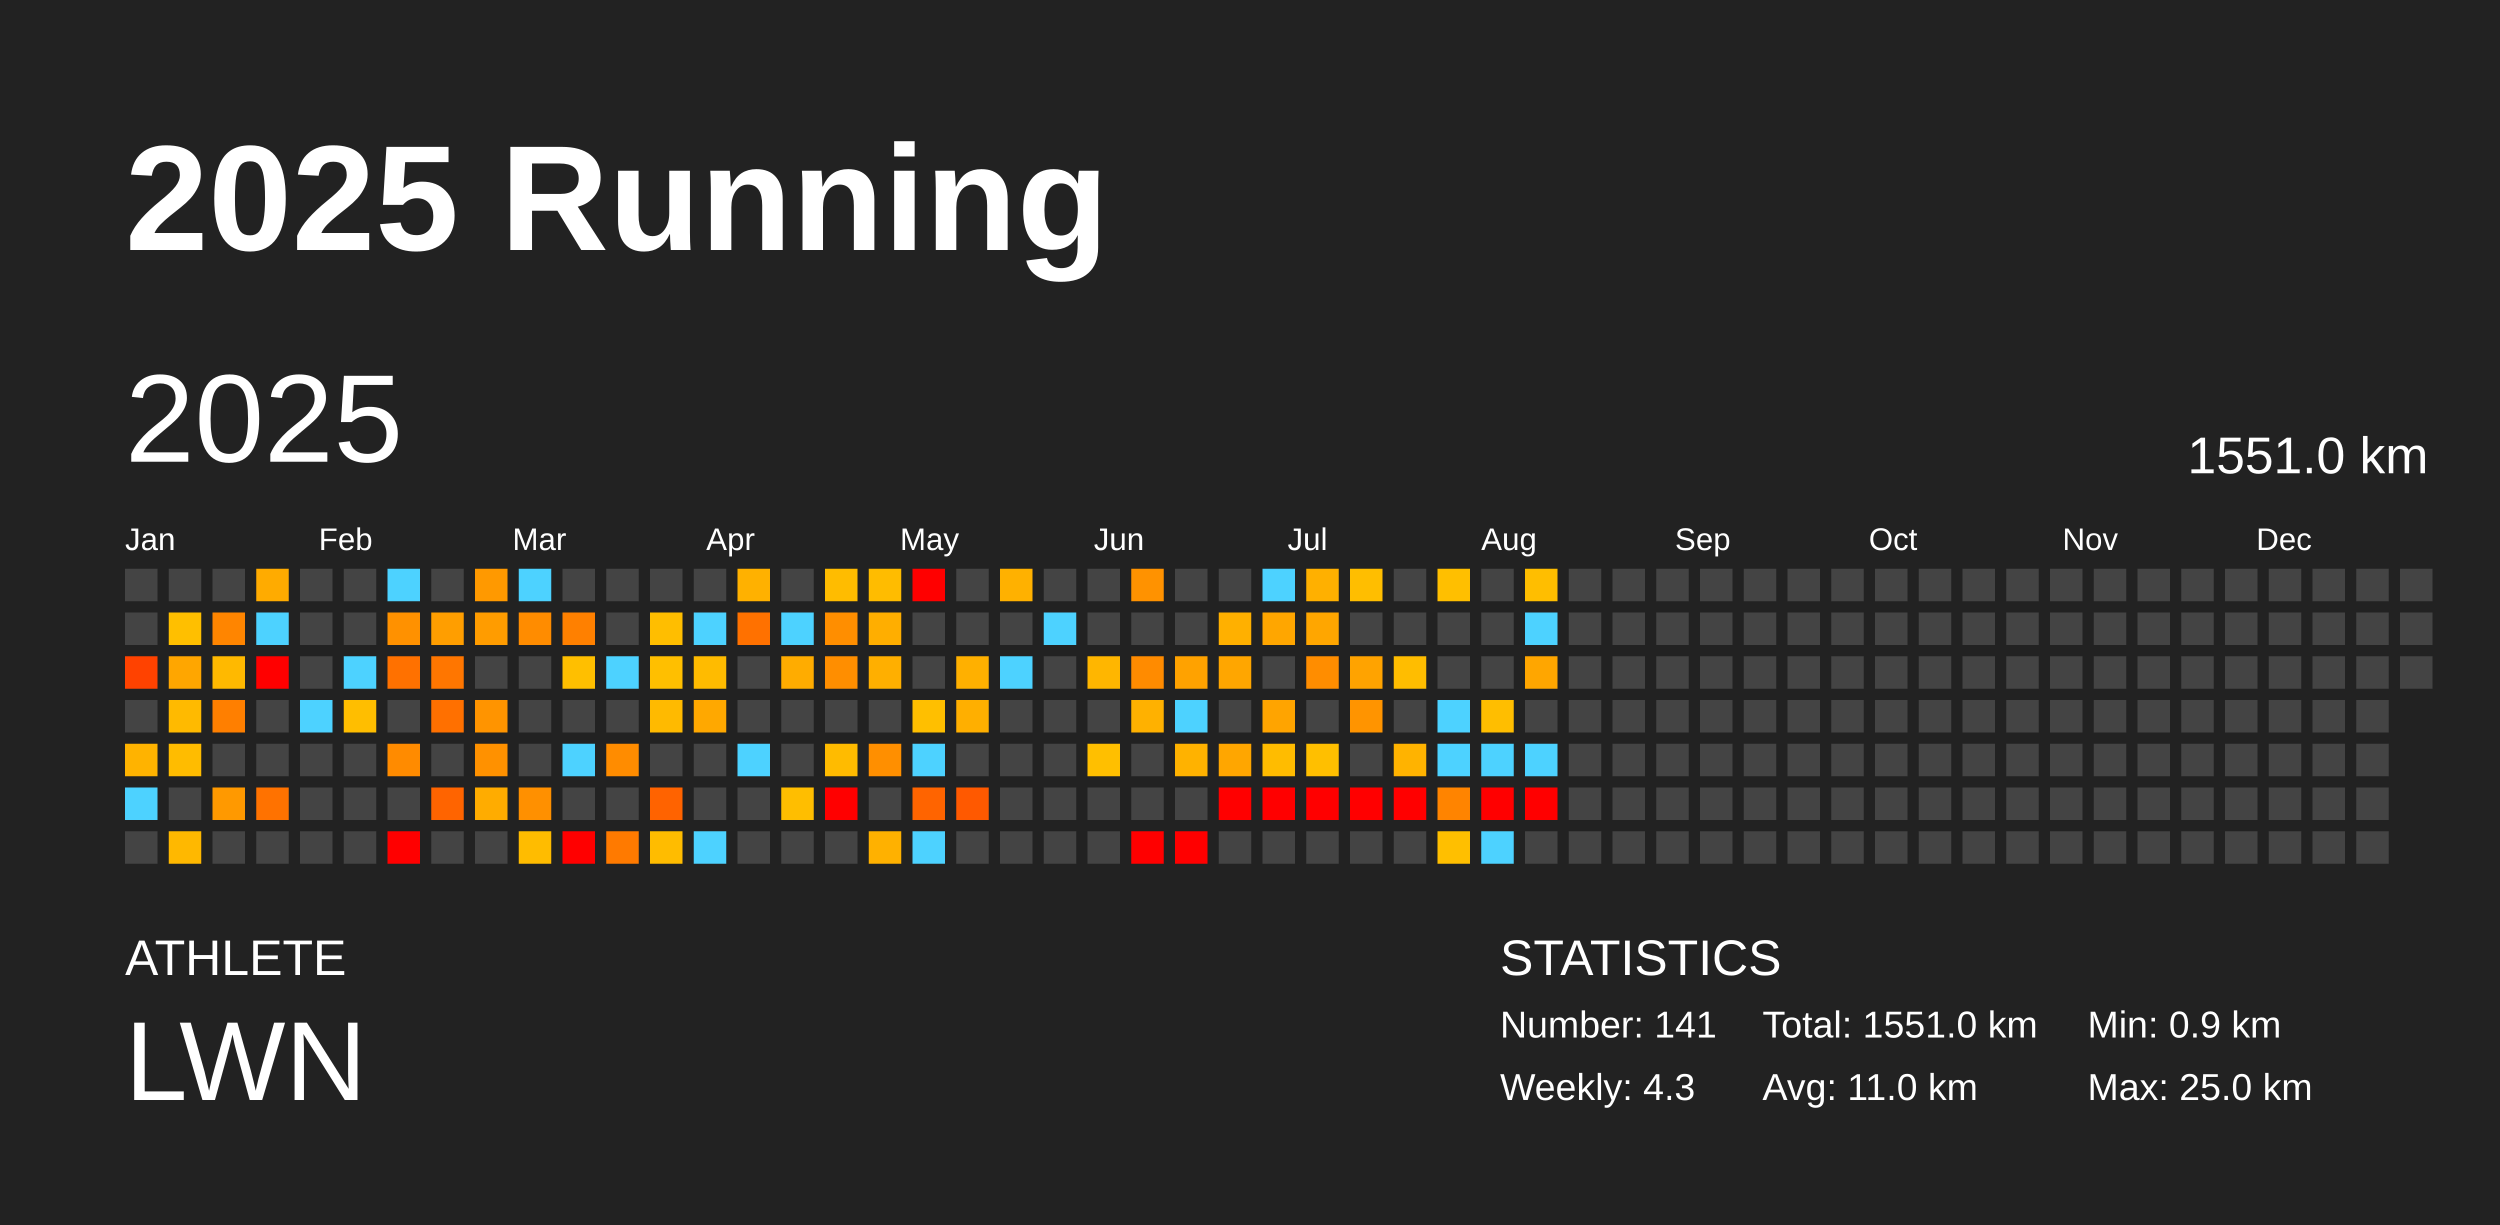
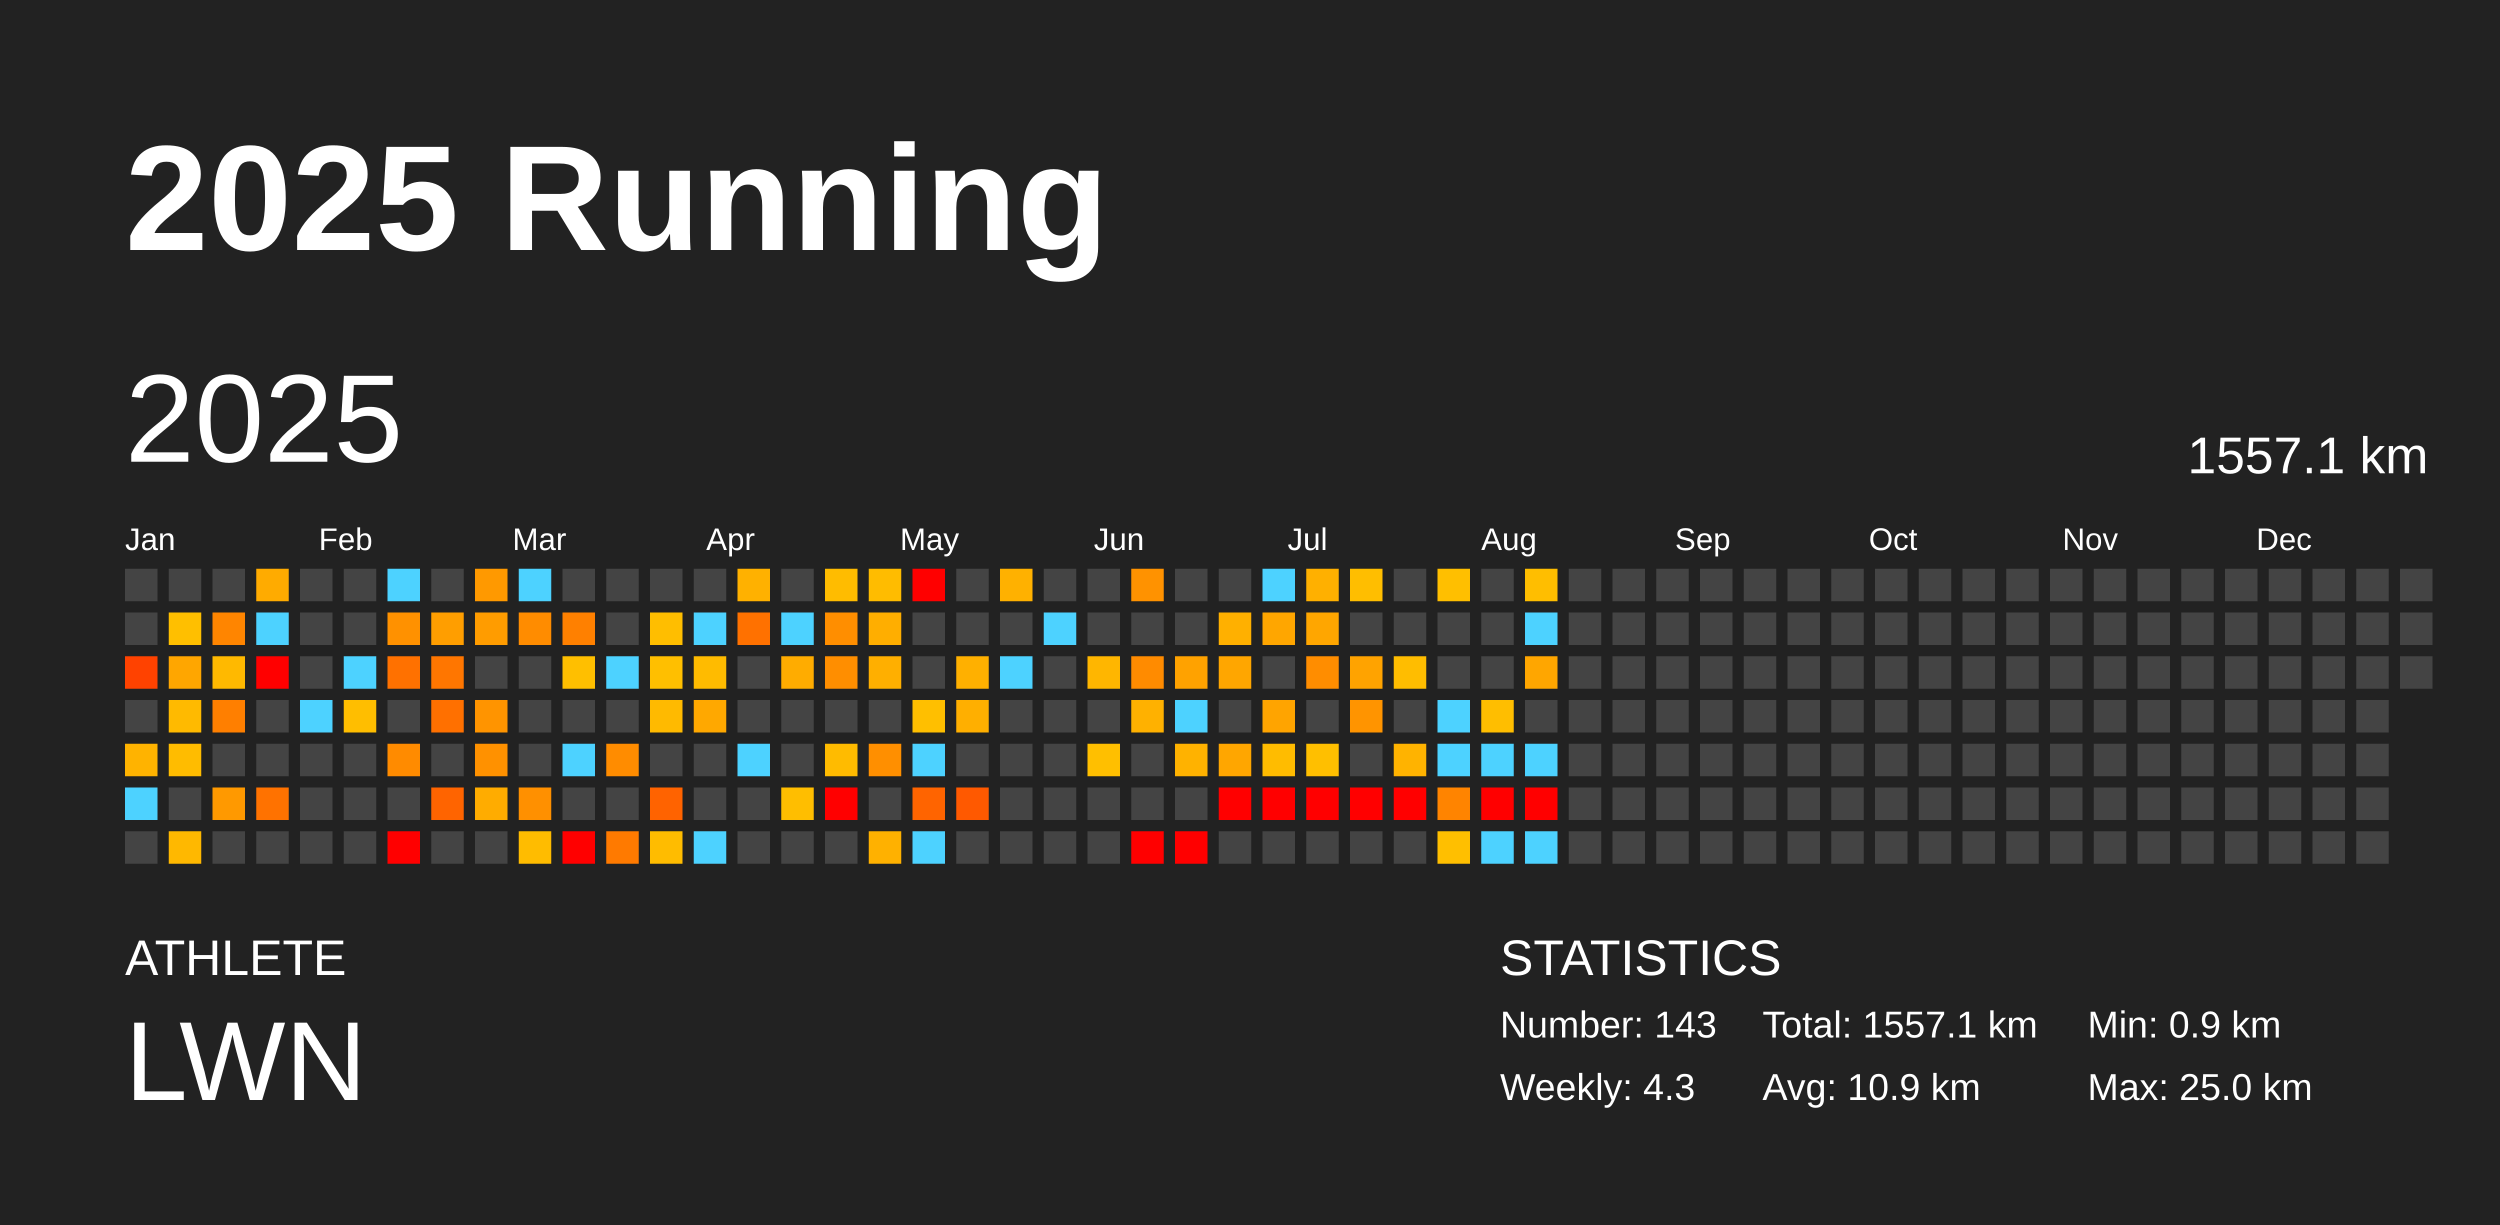
<svg xmlns="http://www.w3.org/2000/svg" baseProfile="full" height="98mm" version="1.1" viewBox="0,0,200,98" width="200mm">
  <defs />
  <rect fill="#222222" height="98" width="200" x="0" y="0" />
  <text fill="#FFFFFF" style="font-size:12px; font-family:Arial; font-weight:bold;" x="10" y="20">2025 Running</text>
  <text fill="#FFFFFF" style="font-size:4px; font-family:Arial" x="10" y="78">ATHLETE</text>
  <text fill="#FFFFFF" style="font-size:9px; font-family:Arial" x="10" y="88">LWN</text>
  <text fill="#FFFFFF" style="font-size:4px; font-family:Arial" x="120" y="78">STATISTICS</text>
-   <text fill="#FFFFFF" style="font-size:3px; font-family:Arial" x="120" y="83">Number: 141</text>
+   <text fill="#FFFFFF" style="font-size:3px; font-family:Arial" x="120" y="83">Number: 143</text>
  <text fill="#FFFFFF" style="font-size:3px; font-family:Arial" x="120" y="88">Weekly: 4.3</text>
-   <text fill="#FFFFFF" style="font-size:3px; font-family:Arial" x="141" y="83">Total: 1551.0 km</text>
-   <text fill="#FFFFFF" style="font-size:3px; font-family:Arial" x="141" y="88">Avg: 11.0 km</text>
+   <text fill="#FFFFFF" style="font-size:3px; font-family:Arial" x="141" y="83">Total: 1557.1 km</text>
+   <text fill="#FFFFFF" style="font-size:3px; font-family:Arial" x="141" y="88">Avg: 10.9 km</text>
  <text fill="#FFFFFF" style="font-size:3px; font-family:Arial" x="167" y="83">Min: 0.9 km</text>
  <text fill="#FFFFFF" style="font-size:3px; font-family:Arial" x="167" y="88">Max: 25.0 km</text>
  <text dominant-baseline="hanging" fill="#FFFFFF" style="font-size:10.0px; font-family:Arial;" x="10" y="30">2025</text>
-   <text dominant-baseline="hanging" fill="#FFFFFF" style="font-size:4.125px; font-family:Arial;" x="175" y="35">1551.0 km</text>
+   <text dominant-baseline="hanging" fill="#FFFFFF" style="font-size:4.125px; font-family:Arial;" x="175" y="35">1557.1 km</text>
  <text fill="#FFFFFF" style="font-size:2.5px; font-family:Arial" x="10.0" y="44">Jan</text>
  <text fill="#FFFFFF" style="font-size:2.5px; font-family:Arial" x="25.5" y="44">Feb</text>
  <text fill="#FFFFFF" style="font-size:2.5px; font-family:Arial" x="41.0" y="44">Mar</text>
  <text fill="#FFFFFF" style="font-size:2.5px; font-family:Arial" x="56.5" y="44">Apr</text>
  <text fill="#FFFFFF" style="font-size:2.5px; font-family:Arial" x="72.0" y="44">May</text>
  <text fill="#FFFFFF" style="font-size:2.5px; font-family:Arial" x="87.5" y="44">Jun</text>
  <text fill="#FFFFFF" style="font-size:2.5px; font-family:Arial" x="103.0" y="44">Jul</text>
  <text fill="#FFFFFF" style="font-size:2.5px; font-family:Arial" x="118.5" y="44">Aug</text>
  <text fill="#FFFFFF" style="font-size:2.5px; font-family:Arial" x="134.0" y="44">Sep</text>
  <text fill="#FFFFFF" style="font-size:2.5px; font-family:Arial" x="149.5" y="44">Oct</text>
  <text fill="#FFFFFF" style="font-size:2.5px; font-family:Arial" x="165.0" y="44">Nov</text>
  <text fill="#FFFFFF" style="font-size:2.5px; font-family:Arial" x="180.5" y="44">Dec</text>
  <rect fill="#444444" height="2.6" width="2.6" x="10.0" y="45.5" />
  <rect fill="#444444" height="2.6" width="2.6" x="10.0" y="49.0" />
  <rect fill="#ff4200" height="2.6" width="2.6" x="10.0" y="52.5" />
  <rect fill="#444444" height="2.6" width="2.6" x="10.0" y="56.0" />
  <rect fill="#ffb300" height="2.6" width="2.6" x="10.0" y="59.5" />
  <rect fill="#4dd2ff" height="2.6" width="2.6" x="10.0" y="63.0" />
  <rect fill="#444444" height="2.6" width="2.6" x="10.0" y="66.5" />
  <rect fill="#444444" height="2.6" width="2.6" x="13.5" y="45.5" />
  <rect fill="#ffbf00" height="2.6" width="2.6" x="13.5" y="49.0" />
  <rect fill="#ffa600" height="2.6" width="2.6" x="13.5" y="52.5" />
  <rect fill="#ffba00" height="2.6" width="2.6" x="13.5" y="56.0" />
  <rect fill="#ffbc00" height="2.6" width="2.6" x="13.5" y="59.5" />
  <rect fill="#444444" height="2.6" width="2.6" x="13.5" y="63.0" />
  <rect fill="#ffb800" height="2.6" width="2.6" x="13.5" y="66.5" />
  <rect fill="#444444" height="2.6" width="2.6" x="17.0" y="45.5" />
  <rect fill="#ff8500" height="2.6" width="2.6" x="17.0" y="49.0" />
  <rect fill="#ffb900" height="2.6" width="2.6" x="17.0" y="52.5" />
  <rect fill="#ff7f00" height="2.6" width="2.6" x="17.0" y="56.0" />
  <rect fill="#444444" height="2.6" width="2.6" x="17.0" y="59.5" />
  <rect fill="#ff9900" height="2.6" width="2.6" x="17.0" y="63.0" />
  <rect fill="#444444" height="2.6" width="2.6" x="17.0" y="66.5" />
  <rect fill="#ffab00" height="2.6" width="2.6" x="20.5" y="45.5" />
  <rect fill="#4dd2ff" height="2.6" width="2.6" x="20.5" y="49.0" />
  <rect fill="red" height="2.6" width="2.6" x="20.5" y="52.5" />
  <rect fill="#444444" height="2.6" width="2.6" x="20.5" y="56.0" />
  <rect fill="#444444" height="2.6" width="2.6" x="20.5" y="59.5" />
  <rect fill="#ff7200" height="2.6" width="2.6" x="20.5" y="63.0" />
  <rect fill="#444444" height="2.6" width="2.6" x="20.5" y="66.5" />
  <rect fill="#444444" height="2.6" width="2.6" x="24.0" y="45.5" />
  <rect fill="#444444" height="2.6" width="2.6" x="24.0" y="49.0" />
  <rect fill="#444444" height="2.6" width="2.6" x="24.0" y="52.5" />
  <rect fill="#4dd2ff" height="2.6" width="2.6" x="24.0" y="56.0" />
  <rect fill="#444444" height="2.6" width="2.6" x="24.0" y="59.5" />
  <rect fill="#444444" height="2.6" width="2.6" x="24.0" y="63.0" />
  <rect fill="#444444" height="2.6" width="2.6" x="24.0" y="66.5" />
  <rect fill="#444444" height="2.6" width="2.6" x="27.5" y="45.5" />
  <rect fill="#444444" height="2.6" width="2.6" x="27.5" y="49.0" />
  <rect fill="#4dd2ff" height="2.6" width="2.6" x="27.5" y="52.5" />
  <rect fill="#ffbe00" height="2.6" width="2.6" x="27.5" y="56.0" />
  <rect fill="#444444" height="2.6" width="2.6" x="27.5" y="59.5" />
  <rect fill="#444444" height="2.6" width="2.6" x="27.5" y="63.0" />
  <rect fill="#444444" height="2.6" width="2.6" x="27.5" y="66.5" />
  <rect fill="#4dd2ff" height="2.6" width="2.6" x="31.0" y="45.5" />
  <rect fill="#ff9100" height="2.6" width="2.6" x="31.0" y="49.0" />
  <rect fill="#ff7100" height="2.6" width="2.6" x="31.0" y="52.5" />
  <rect fill="#444444" height="2.6" width="2.6" x="31.0" y="56.0" />
  <rect fill="#ff8b00" height="2.6" width="2.6" x="31.0" y="59.5" />
  <rect fill="#444444" height="2.6" width="2.6" x="31.0" y="63.0" />
  <rect fill="red" height="2.6" width="2.6" x="31.0" y="66.5" />
  <rect fill="#444444" height="2.6" width="2.6" x="34.5" y="45.5" />
  <rect fill="#ff9e00" height="2.6" width="2.6" x="34.5" y="49.0" />
  <rect fill="#ff7600" height="2.6" width="2.6" x="34.5" y="52.5" />
  <rect fill="#ff7000" height="2.6" width="2.6" x="34.5" y="56.0" />
  <rect fill="#444444" height="2.6" width="2.6" x="34.5" y="59.5" />
  <rect fill="#ff6400" height="2.6" width="2.6" x="34.5" y="63.0" />
  <rect fill="#444444" height="2.6" width="2.6" x="34.5" y="66.5" />
  <rect fill="#ff9900" height="2.6" width="2.6" x="38.0" y="45.5" />
  <rect fill="#ff9c00" height="2.6" width="2.6" x="38.0" y="49.0" />
  <rect fill="#444444" height="2.6" width="2.6" x="38.0" y="52.5" />
  <rect fill="#ff9400" height="2.6" width="2.6" x="38.0" y="56.0" />
  <rect fill="#ff9100" height="2.6" width="2.6" x="38.0" y="59.5" />
  <rect fill="#ffac00" height="2.6" width="2.6" x="38.0" y="63.0" />
  <rect fill="#444444" height="2.6" width="2.6" x="38.0" y="66.5" />
  <rect fill="#4dd2ff" height="2.6" width="2.6" x="41.5" y="45.5" />
  <rect fill="#ff8c00" height="2.6" width="2.6" x="41.5" y="49.0" />
  <rect fill="#444444" height="2.6" width="2.6" x="41.5" y="52.5" />
  <rect fill="#444444" height="2.6" width="2.6" x="41.5" y="56.0" />
  <rect fill="#444444" height="2.6" width="2.6" x="41.5" y="59.5" />
  <rect fill="#ff9000" height="2.6" width="2.6" x="41.5" y="63.0" />
  <rect fill="#ffbc00" height="2.6" width="2.6" x="41.5" y="66.5" />
  <rect fill="#444444" height="2.6" width="2.6" x="45.0" y="45.5" />
  <rect fill="#ff8000" height="2.6" width="2.6" x="45.0" y="49.0" />
  <rect fill="#ffbf00" height="2.6" width="2.6" x="45.0" y="52.5" />
  <rect fill="#444444" height="2.6" width="2.6" x="45.0" y="56.0" />
  <rect fill="#4dd2ff" height="2.6" width="2.6" x="45.0" y="59.5" />
  <rect fill="#444444" height="2.6" width="2.6" x="45.0" y="63.0" />
  <rect fill="red" height="2.6" width="2.6" x="45.0" y="66.5" />
  <rect fill="#444444" height="2.6" width="2.6" x="48.5" y="45.5" />
  <rect fill="#444444" height="2.6" width="2.6" x="48.5" y="49.0" />
  <rect fill="#4dd2ff" height="2.6" width="2.6" x="48.5" y="52.5" />
  <rect fill="#444444" height="2.6" width="2.6" x="48.5" y="56.0" />
  <rect fill="#ff8c00" height="2.6" width="2.6" x="48.5" y="59.5" />
  <rect fill="#444444" height="2.6" width="2.6" x="48.5" y="63.0" />
  <rect fill="#ff7a00" height="2.6" width="2.6" x="48.5" y="66.5" />
  <rect fill="#444444" height="2.6" width="2.6" x="52.0" y="45.5" />
  <rect fill="#ffbe00" height="2.6" width="2.6" x="52.0" y="49.0" />
  <rect fill="#ffbf00" height="2.6" width="2.6" x="52.0" y="52.5" />
  <rect fill="#ffba00" height="2.6" width="2.6" x="52.0" y="56.0" />
  <rect fill="#444444" height="2.6" width="2.6" x="52.0" y="59.5" />
  <rect fill="#ff6300" height="2.6" width="2.6" x="52.0" y="63.0" />
  <rect fill="#ffbc00" height="2.6" width="2.6" x="52.0" y="66.5" />
  <rect fill="#444444" height="2.6" width="2.6" x="55.5" y="45.5" />
  <rect fill="#4dd2ff" height="2.6" width="2.6" x="55.5" y="49.0" />
  <rect fill="#ffbb00" height="2.6" width="2.6" x="55.5" y="52.5" />
  <rect fill="#ffa800" height="2.6" width="2.6" x="55.5" y="56.0" />
  <rect fill="#444444" height="2.6" width="2.6" x="55.5" y="59.5" />
  <rect fill="#444444" height="2.6" width="2.6" x="55.5" y="63.0" />
  <rect fill="#4dd2ff" height="2.6" width="2.6" x="55.5" y="66.5" />
  <rect fill="#ffb100" height="2.6" width="2.6" x="59.0" y="45.5" />
  <rect fill="#ff7100" height="2.6" width="2.6" x="59.0" y="49.0" />
  <rect fill="#444444" height="2.6" width="2.6" x="59.0" y="52.5" />
  <rect fill="#444444" height="2.6" width="2.6" x="59.0" y="56.0" />
  <rect fill="#4dd2ff" height="2.6" width="2.6" x="59.0" y="59.5" />
  <rect fill="#444444" height="2.6" width="2.6" x="59.0" y="63.0" />
  <rect fill="#444444" height="2.6" width="2.6" x="59.0" y="66.5" />
  <rect fill="#444444" height="2.6" width="2.6" x="62.5" y="45.5" />
  <rect fill="#4dd2ff" height="2.6" width="2.6" x="62.5" y="49.0" />
  <rect fill="#ffac00" height="2.6" width="2.6" x="62.5" y="52.5" />
  <rect fill="#444444" height="2.6" width="2.6" x="62.5" y="56.0" />
  <rect fill="#444444" height="2.6" width="2.6" x="62.5" y="59.5" />
  <rect fill="#ffbe00" height="2.6" width="2.6" x="62.5" y="63.0" />
  <rect fill="#444444" height="2.6" width="2.6" x="62.5" y="66.5" />
  <rect fill="#ffbc00" height="2.6" width="2.6" x="66.0" y="45.5" />
  <rect fill="#ff8e00" height="2.6" width="2.6" x="66.0" y="49.0" />
  <rect fill="#ff8e00" height="2.6" width="2.6" x="66.0" y="52.5" />
  <rect fill="#444444" height="2.6" width="2.6" x="66.0" y="56.0" />
  <rect fill="#ffbb00" height="2.6" width="2.6" x="66.0" y="59.5" />
  <rect fill="red" height="2.6" width="2.6" x="66.0" y="63.0" />
  <rect fill="#444444" height="2.6" width="2.6" x="66.0" y="66.5" />
  <rect fill="#ffbc00" height="2.6" width="2.6" x="69.5" y="45.5" />
  <rect fill="#ffae00" height="2.6" width="2.6" x="69.5" y="49.0" />
  <rect fill="#ffaf00" height="2.6" width="2.6" x="69.5" y="52.5" />
  <rect fill="#444444" height="2.6" width="2.6" x="69.5" y="56.0" />
  <rect fill="#ff8f00" height="2.6" width="2.6" x="69.5" y="59.5" />
  <rect fill="#444444" height="2.6" width="2.6" x="69.5" y="63.0" />
  <rect fill="#ffb100" height="2.6" width="2.6" x="69.5" y="66.5" />
  <rect fill="red" height="2.6" width="2.6" x="73.0" y="45.5" />
  <rect fill="#444444" height="2.6" width="2.6" x="73.0" y="49.0" />
  <rect fill="#444444" height="2.6" width="2.6" x="73.0" y="52.5" />
  <rect fill="#ffbf00" height="2.6" width="2.6" x="73.0" y="56.0" />
  <rect fill="#4dd2ff" height="2.6" width="2.6" x="73.0" y="59.5" />
  <rect fill="#ff6400" height="2.6" width="2.6" x="73.0" y="63.0" />
  <rect fill="#4dd2ff" height="2.6" width="2.6" x="73.0" y="66.5" />
  <rect fill="#444444" height="2.6" width="2.6" x="76.5" y="45.5" />
  <rect fill="#444444" height="2.6" width="2.6" x="76.5" y="49.0" />
  <rect fill="#ffb000" height="2.6" width="2.6" x="76.5" y="52.5" />
  <rect fill="#ffaf00" height="2.6" width="2.6" x="76.5" y="56.0" />
  <rect fill="#444444" height="2.6" width="2.6" x="76.5" y="59.5" />
  <rect fill="#ff5900" height="2.6" width="2.6" x="76.5" y="63.0" />
  <rect fill="#444444" height="2.6" width="2.6" x="76.5" y="66.5" />
  <rect fill="#ffb100" height="2.6" width="2.6" x="80.0" y="45.5" />
  <rect fill="#444444" height="2.6" width="2.6" x="80.0" y="49.0" />
  <rect fill="#4dd2ff" height="2.6" width="2.6" x="80.0" y="52.5" />
  <rect fill="#444444" height="2.6" width="2.6" x="80.0" y="56.0" />
  <rect fill="#444444" height="2.6" width="2.6" x="80.0" y="59.5" />
  <rect fill="#444444" height="2.6" width="2.6" x="80.0" y="63.0" />
  <rect fill="#444444" height="2.6" width="2.6" x="80.0" y="66.5" />
  <rect fill="#444444" height="2.6" width="2.6" x="83.5" y="45.5" />
  <rect fill="#4dd2ff" height="2.6" width="2.6" x="83.5" y="49.0" />
  <rect fill="#444444" height="2.6" width="2.6" x="83.5" y="52.5" />
  <rect fill="#444444" height="2.6" width="2.6" x="83.5" y="56.0" />
  <rect fill="#444444" height="2.6" width="2.6" x="83.5" y="59.5" />
  <rect fill="#444444" height="2.6" width="2.6" x="83.5" y="63.0" />
  <rect fill="#444444" height="2.6" width="2.6" x="83.5" y="66.5" />
  <rect fill="#444444" height="2.6" width="2.6" x="87.0" y="45.5" />
  <rect fill="#444444" height="2.6" width="2.6" x="87.0" y="49.0" />
  <rect fill="#ffb600" height="2.6" width="2.6" x="87.0" y="52.5" />
  <rect fill="#444444" height="2.6" width="2.6" x="87.0" y="56.0" />
  <rect fill="#ffbf00" height="2.6" width="2.6" x="87.0" y="59.5" />
  <rect fill="#444444" height="2.6" width="2.6" x="87.0" y="63.0" />
  <rect fill="#444444" height="2.6" width="2.6" x="87.0" y="66.5" />
  <rect fill="#ff9200" height="2.6" width="2.6" x="90.5" y="45.5" />
  <rect fill="#444444" height="2.6" width="2.6" x="90.5" y="49.0" />
  <rect fill="#ff8b00" height="2.6" width="2.6" x="90.5" y="52.5" />
  <rect fill="#ffb100" height="2.6" width="2.6" x="90.5" y="56.0" />
  <rect fill="#444444" height="2.6" width="2.6" x="90.5" y="59.5" />
  <rect fill="#444444" height="2.6" width="2.6" x="90.5" y="63.0" />
  <rect fill="red" height="2.6" width="2.6" x="90.5" y="66.5" />
  <rect fill="#444444" height="2.6" width="2.6" x="94.0" y="45.5" />
  <rect fill="#444444" height="2.6" width="2.6" x="94.0" y="49.0" />
  <rect fill="#ffa200" height="2.6" width="2.6" x="94.0" y="52.5" />
  <rect fill="#4dd2ff" height="2.6" width="2.6" x="94.0" y="56.0" />
  <rect fill="#ffb200" height="2.6" width="2.6" x="94.0" y="59.5" />
  <rect fill="#444444" height="2.6" width="2.6" x="94.0" y="63.0" />
  <rect fill="red" height="2.6" width="2.6" x="94.0" y="66.5" />
  <rect fill="#444444" height="2.6" width="2.6" x="97.5" y="45.5" />
  <rect fill="#ffb000" height="2.6" width="2.6" x="97.5" y="49.0" />
  <rect fill="#ffa600" height="2.6" width="2.6" x="97.5" y="52.5" />
  <rect fill="#444444" height="2.6" width="2.6" x="97.5" y="56.0" />
  <rect fill="#ffa600" height="2.6" width="2.6" x="97.5" y="59.5" />
  <rect fill="red" height="2.6" width="2.6" x="97.5" y="63.0" />
  <rect fill="#444444" height="2.6" width="2.6" x="97.5" y="66.5" />
  <rect fill="#4dd2ff" height="2.6" width="2.6" x="101.0" y="45.5" />
  <rect fill="#ffa600" height="2.6" width="2.6" x="101.0" y="49.0" />
  <rect fill="#444444" height="2.6" width="2.6" x="101.0" y="52.5" />
  <rect fill="#ffa400" height="2.6" width="2.6" x="101.0" y="56.0" />
  <rect fill="#ffbc00" height="2.6" width="2.6" x="101.0" y="59.5" />
  <rect fill="red" height="2.6" width="2.6" x="101.0" y="63.0" />
  <rect fill="#444444" height="2.6" width="2.6" x="101.0" y="66.5" />
  <rect fill="#ffb000" height="2.6" width="2.6" x="104.5" y="45.5" />
  <rect fill="#ffa600" height="2.6" width="2.6" x="104.5" y="49.0" />
  <rect fill="#ff8d00" height="2.6" width="2.6" x="104.5" y="52.5" />
  <rect fill="#444444" height="2.6" width="2.6" x="104.5" y="56.0" />
  <rect fill="#ffbf00" height="2.6" width="2.6" x="104.5" y="59.5" />
  <rect fill="red" height="2.6" width="2.6" x="104.5" y="63.0" />
  <rect fill="#444444" height="2.6" width="2.6" x="104.5" y="66.5" />
  <rect fill="#ffbe00" height="2.6" width="2.6" x="108.0" y="45.5" />
  <rect fill="#444444" height="2.6" width="2.6" x="108.0" y="49.0" />
  <rect fill="#ffa300" height="2.6" width="2.6" x="108.0" y="52.5" />
  <rect fill="#ff9400" height="2.6" width="2.6" x="108.0" y="56.0" />
  <rect fill="#444444" height="2.6" width="2.6" x="108.0" y="59.5" />
  <rect fill="red" height="2.6" width="2.6" x="108.0" y="63.0" />
  <rect fill="#444444" height="2.6" width="2.6" x="108.0" y="66.5" />
  <rect fill="#444444" height="2.6" width="2.6" x="111.5" y="45.5" />
  <rect fill="#444444" height="2.6" width="2.6" x="111.5" y="49.0" />
  <rect fill="#ffbd00" height="2.6" width="2.6" x="111.5" y="52.5" />
  <rect fill="#444444" height="2.6" width="2.6" x="111.5" y="56.0" />
  <rect fill="#ffb300" height="2.6" width="2.6" x="111.5" y="59.5" />
  <rect fill="red" height="2.6" width="2.6" x="111.5" y="63.0" />
  <rect fill="#444444" height="2.6" width="2.6" x="111.5" y="66.5" />
  <rect fill="#ffbf00" height="2.6" width="2.6" x="115.0" y="45.5" />
  <rect fill="#444444" height="2.6" width="2.6" x="115.0" y="49.0" />
  <rect fill="#444444" height="2.6" width="2.6" x="115.0" y="52.5" />
  <rect fill="#4dd2ff" height="2.6" width="2.6" x="115.0" y="56.0" />
  <rect fill="#4dd2ff" height="2.6" width="2.6" x="115.0" y="59.5" />
  <rect fill="#ff8400" height="2.6" width="2.6" x="115.0" y="63.0" />
  <rect fill="#ffbf00" height="2.6" width="2.6" x="115.0" y="66.5" />
  <rect fill="#444444" height="2.6" width="2.6" x="118.5" y="45.5" />
  <rect fill="#444444" height="2.6" width="2.6" x="118.5" y="49.0" />
  <rect fill="#444444" height="2.6" width="2.6" x="118.5" y="52.5" />
  <rect fill="#ffbe00" height="2.6" width="2.6" x="118.5" y="56.0" />
  <rect fill="#4dd2ff" height="2.6" width="2.6" x="118.5" y="59.5" />
  <rect fill="red" height="2.6" width="2.6" x="118.5" y="63.0" />
  <rect fill="#4dd2ff" height="2.6" width="2.6" x="118.5" y="66.5" />
  <rect fill="#ffbe00" height="2.6" width="2.6" x="122.0" y="45.5" />
  <rect fill="#4dd2ff" height="2.6" width="2.6" x="122.0" y="49.0" />
  <rect fill="#ffa600" height="2.6" width="2.6" x="122.0" y="52.5" />
  <rect fill="#444444" height="2.6" width="2.6" x="122.0" y="56.0" />
  <rect fill="#4dd2ff" height="2.6" width="2.6" x="122.0" y="59.5" />
  <rect fill="red" height="2.6" width="2.6" x="122.0" y="63.0" />
-   <rect fill="#444444" height="2.6" width="2.6" x="122.0" y="66.5" />
+   <rect fill="#4dd2ff" height="2.6" width="2.6" x="122.0" y="66.5" />
  <rect fill="#444444" height="2.6" width="2.6" x="125.5" y="45.5" />
  <rect fill="#444444" height="2.6" width="2.6" x="125.5" y="49.0" />
  <rect fill="#444444" height="2.6" width="2.6" x="125.5" y="52.5" />
  <rect fill="#444444" height="2.6" width="2.6" x="125.5" y="56.0" />
  <rect fill="#444444" height="2.6" width="2.6" x="125.5" y="59.5" />
  <rect fill="#444444" height="2.6" width="2.6" x="125.5" y="63.0" />
  <rect fill="#444444" height="2.6" width="2.6" x="125.5" y="66.5" />
  <rect fill="#444444" height="2.6" width="2.6" x="129.0" y="45.5" />
  <rect fill="#444444" height="2.6" width="2.6" x="129.0" y="49.0" />
  <rect fill="#444444" height="2.6" width="2.6" x="129.0" y="52.5" />
  <rect fill="#444444" height="2.6" width="2.6" x="129.0" y="56.0" />
  <rect fill="#444444" height="2.6" width="2.6" x="129.0" y="59.5" />
  <rect fill="#444444" height="2.6" width="2.6" x="129.0" y="63.0" />
  <rect fill="#444444" height="2.6" width="2.6" x="129.0" y="66.5" />
  <rect fill="#444444" height="2.6" width="2.6" x="132.5" y="45.5" />
  <rect fill="#444444" height="2.6" width="2.6" x="132.5" y="49.0" />
  <rect fill="#444444" height="2.6" width="2.6" x="132.5" y="52.5" />
  <rect fill="#444444" height="2.6" width="2.6" x="132.5" y="56.0" />
  <rect fill="#444444" height="2.6" width="2.6" x="132.5" y="59.5" />
  <rect fill="#444444" height="2.6" width="2.6" x="132.5" y="63.0" />
  <rect fill="#444444" height="2.6" width="2.6" x="132.5" y="66.5" />
  <rect fill="#444444" height="2.6" width="2.6" x="136.0" y="45.5" />
  <rect fill="#444444" height="2.6" width="2.6" x="136.0" y="49.0" />
  <rect fill="#444444" height="2.6" width="2.6" x="136.0" y="52.5" />
  <rect fill="#444444" height="2.6" width="2.6" x="136.0" y="56.0" />
  <rect fill="#444444" height="2.6" width="2.6" x="136.0" y="59.5" />
  <rect fill="#444444" height="2.6" width="2.6" x="136.0" y="63.0" />
  <rect fill="#444444" height="2.6" width="2.6" x="136.0" y="66.5" />
  <rect fill="#444444" height="2.6" width="2.6" x="139.5" y="45.5" />
  <rect fill="#444444" height="2.6" width="2.6" x="139.5" y="49.0" />
  <rect fill="#444444" height="2.6" width="2.6" x="139.5" y="52.5" />
  <rect fill="#444444" height="2.6" width="2.6" x="139.5" y="56.0" />
  <rect fill="#444444" height="2.6" width="2.6" x="139.5" y="59.5" />
  <rect fill="#444444" height="2.6" width="2.6" x="139.5" y="63.0" />
  <rect fill="#444444" height="2.6" width="2.6" x="139.5" y="66.5" />
  <rect fill="#444444" height="2.6" width="2.6" x="143.0" y="45.5" />
  <rect fill="#444444" height="2.6" width="2.6" x="143.0" y="49.0" />
  <rect fill="#444444" height="2.6" width="2.6" x="143.0" y="52.5" />
  <rect fill="#444444" height="2.6" width="2.6" x="143.0" y="56.0" />
  <rect fill="#444444" height="2.6" width="2.6" x="143.0" y="59.5" />
  <rect fill="#444444" height="2.6" width="2.6" x="143.0" y="63.0" />
  <rect fill="#444444" height="2.6" width="2.6" x="143.0" y="66.5" />
  <rect fill="#444444" height="2.6" width="2.6" x="146.5" y="45.5" />
  <rect fill="#444444" height="2.6" width="2.6" x="146.5" y="49.0" />
  <rect fill="#444444" height="2.6" width="2.6" x="146.5" y="52.5" />
  <rect fill="#444444" height="2.6" width="2.6" x="146.5" y="56.0" />
  <rect fill="#444444" height="2.6" width="2.6" x="146.5" y="59.5" />
  <rect fill="#444444" height="2.6" width="2.6" x="146.5" y="63.0" />
  <rect fill="#444444" height="2.6" width="2.6" x="146.5" y="66.5" />
  <rect fill="#444444" height="2.6" width="2.6" x="150.0" y="45.5" />
  <rect fill="#444444" height="2.6" width="2.6" x="150.0" y="49.0" />
  <rect fill="#444444" height="2.6" width="2.6" x="150.0" y="52.5" />
  <rect fill="#444444" height="2.6" width="2.6" x="150.0" y="56.0" />
  <rect fill="#444444" height="2.6" width="2.6" x="150.0" y="59.5" />
  <rect fill="#444444" height="2.6" width="2.6" x="150.0" y="63.0" />
  <rect fill="#444444" height="2.6" width="2.6" x="150.0" y="66.5" />
  <rect fill="#444444" height="2.6" width="2.6" x="153.5" y="45.5" />
  <rect fill="#444444" height="2.6" width="2.6" x="153.5" y="49.0" />
  <rect fill="#444444" height="2.6" width="2.6" x="153.5" y="52.5" />
  <rect fill="#444444" height="2.6" width="2.6" x="153.5" y="56.0" />
  <rect fill="#444444" height="2.6" width="2.6" x="153.5" y="59.5" />
  <rect fill="#444444" height="2.6" width="2.6" x="153.5" y="63.0" />
  <rect fill="#444444" height="2.6" width="2.6" x="153.5" y="66.5" />
  <rect fill="#444444" height="2.6" width="2.6" x="157.0" y="45.5" />
  <rect fill="#444444" height="2.6" width="2.6" x="157.0" y="49.0" />
  <rect fill="#444444" height="2.6" width="2.6" x="157.0" y="52.5" />
  <rect fill="#444444" height="2.6" width="2.6" x="157.0" y="56.0" />
  <rect fill="#444444" height="2.6" width="2.6" x="157.0" y="59.5" />
  <rect fill="#444444" height="2.6" width="2.6" x="157.0" y="63.0" />
  <rect fill="#444444" height="2.6" width="2.6" x="157.0" y="66.5" />
  <rect fill="#444444" height="2.6" width="2.6" x="160.5" y="45.5" />
  <rect fill="#444444" height="2.6" width="2.6" x="160.5" y="49.0" />
  <rect fill="#444444" height="2.6" width="2.6" x="160.5" y="52.5" />
  <rect fill="#444444" height="2.6" width="2.6" x="160.5" y="56.0" />
  <rect fill="#444444" height="2.6" width="2.6" x="160.5" y="59.5" />
  <rect fill="#444444" height="2.6" width="2.6" x="160.5" y="63.0" />
  <rect fill="#444444" height="2.6" width="2.6" x="160.5" y="66.5" />
  <rect fill="#444444" height="2.6" width="2.6" x="164.0" y="45.5" />
  <rect fill="#444444" height="2.6" width="2.6" x="164.0" y="49.0" />
  <rect fill="#444444" height="2.6" width="2.6" x="164.0" y="52.5" />
  <rect fill="#444444" height="2.6" width="2.6" x="164.0" y="56.0" />
  <rect fill="#444444" height="2.6" width="2.6" x="164.0" y="59.5" />
  <rect fill="#444444" height="2.6" width="2.6" x="164.0" y="63.0" />
  <rect fill="#444444" height="2.6" width="2.6" x="164.0" y="66.5" />
  <rect fill="#444444" height="2.6" width="2.6" x="167.5" y="45.5" />
  <rect fill="#444444" height="2.6" width="2.6" x="167.5" y="49.0" />
  <rect fill="#444444" height="2.6" width="2.6" x="167.5" y="52.5" />
  <rect fill="#444444" height="2.6" width="2.6" x="167.5" y="56.0" />
  <rect fill="#444444" height="2.6" width="2.6" x="167.5" y="59.5" />
  <rect fill="#444444" height="2.6" width="2.6" x="167.5" y="63.0" />
  <rect fill="#444444" height="2.6" width="2.6" x="167.5" y="66.5" />
  <rect fill="#444444" height="2.6" width="2.6" x="171.0" y="45.5" />
  <rect fill="#444444" height="2.6" width="2.6" x="171.0" y="49.0" />
  <rect fill="#444444" height="2.6" width="2.6" x="171.0" y="52.5" />
  <rect fill="#444444" height="2.6" width="2.6" x="171.0" y="56.0" />
  <rect fill="#444444" height="2.6" width="2.6" x="171.0" y="59.5" />
  <rect fill="#444444" height="2.6" width="2.6" x="171.0" y="63.0" />
  <rect fill="#444444" height="2.6" width="2.6" x="171.0" y="66.5" />
  <rect fill="#444444" height="2.6" width="2.6" x="174.5" y="45.5" />
  <rect fill="#444444" height="2.6" width="2.6" x="174.5" y="49.0" />
  <rect fill="#444444" height="2.6" width="2.6" x="174.5" y="52.5" />
  <rect fill="#444444" height="2.6" width="2.6" x="174.5" y="56.0" />
  <rect fill="#444444" height="2.6" width="2.6" x="174.5" y="59.5" />
  <rect fill="#444444" height="2.6" width="2.6" x="174.5" y="63.0" />
  <rect fill="#444444" height="2.6" width="2.6" x="174.5" y="66.5" />
  <rect fill="#444444" height="2.6" width="2.6" x="178.0" y="45.5" />
  <rect fill="#444444" height="2.6" width="2.6" x="178.0" y="49.0" />
  <rect fill="#444444" height="2.6" width="2.6" x="178.0" y="52.5" />
  <rect fill="#444444" height="2.6" width="2.6" x="178.0" y="56.0" />
  <rect fill="#444444" height="2.6" width="2.6" x="178.0" y="59.5" />
  <rect fill="#444444" height="2.6" width="2.6" x="178.0" y="63.0" />
  <rect fill="#444444" height="2.6" width="2.6" x="178.0" y="66.5" />
  <rect fill="#444444" height="2.6" width="2.6" x="181.5" y="45.5" />
  <rect fill="#444444" height="2.6" width="2.6" x="181.5" y="49.0" />
  <rect fill="#444444" height="2.6" width="2.6" x="181.5" y="52.5" />
  <rect fill="#444444" height="2.6" width="2.6" x="181.5" y="56.0" />
  <rect fill="#444444" height="2.6" width="2.6" x="181.5" y="59.5" />
  <rect fill="#444444" height="2.6" width="2.6" x="181.5" y="63.0" />
  <rect fill="#444444" height="2.6" width="2.6" x="181.5" y="66.5" />
  <rect fill="#444444" height="2.6" width="2.6" x="185.0" y="45.5" />
  <rect fill="#444444" height="2.6" width="2.6" x="185.0" y="49.0" />
  <rect fill="#444444" height="2.6" width="2.6" x="185.0" y="52.5" />
  <rect fill="#444444" height="2.6" width="2.6" x="185.0" y="56.0" />
  <rect fill="#444444" height="2.6" width="2.6" x="185.0" y="59.5" />
  <rect fill="#444444" height="2.6" width="2.6" x="185.0" y="63.0" />
  <rect fill="#444444" height="2.6" width="2.6" x="185.0" y="66.5" />
  <rect fill="#444444" height="2.6" width="2.6" x="188.5" y="45.5" />
  <rect fill="#444444" height="2.6" width="2.6" x="188.5" y="49.0" />
  <rect fill="#444444" height="2.6" width="2.6" x="188.5" y="52.5" />
  <rect fill="#444444" height="2.6" width="2.6" x="188.5" y="56.0" />
  <rect fill="#444444" height="2.6" width="2.6" x="188.5" y="59.5" />
  <rect fill="#444444" height="2.6" width="2.6" x="188.5" y="63.0" />
  <rect fill="#444444" height="2.6" width="2.6" x="188.5" y="66.5" />
  <rect fill="#444444" height="2.6" width="2.6" x="192.0" y="45.5" />
  <rect fill="#444444" height="2.6" width="2.6" x="192.0" y="49.0" />
  <rect fill="#444444" height="2.6" width="2.6" x="192.0" y="52.5" />
</svg>
